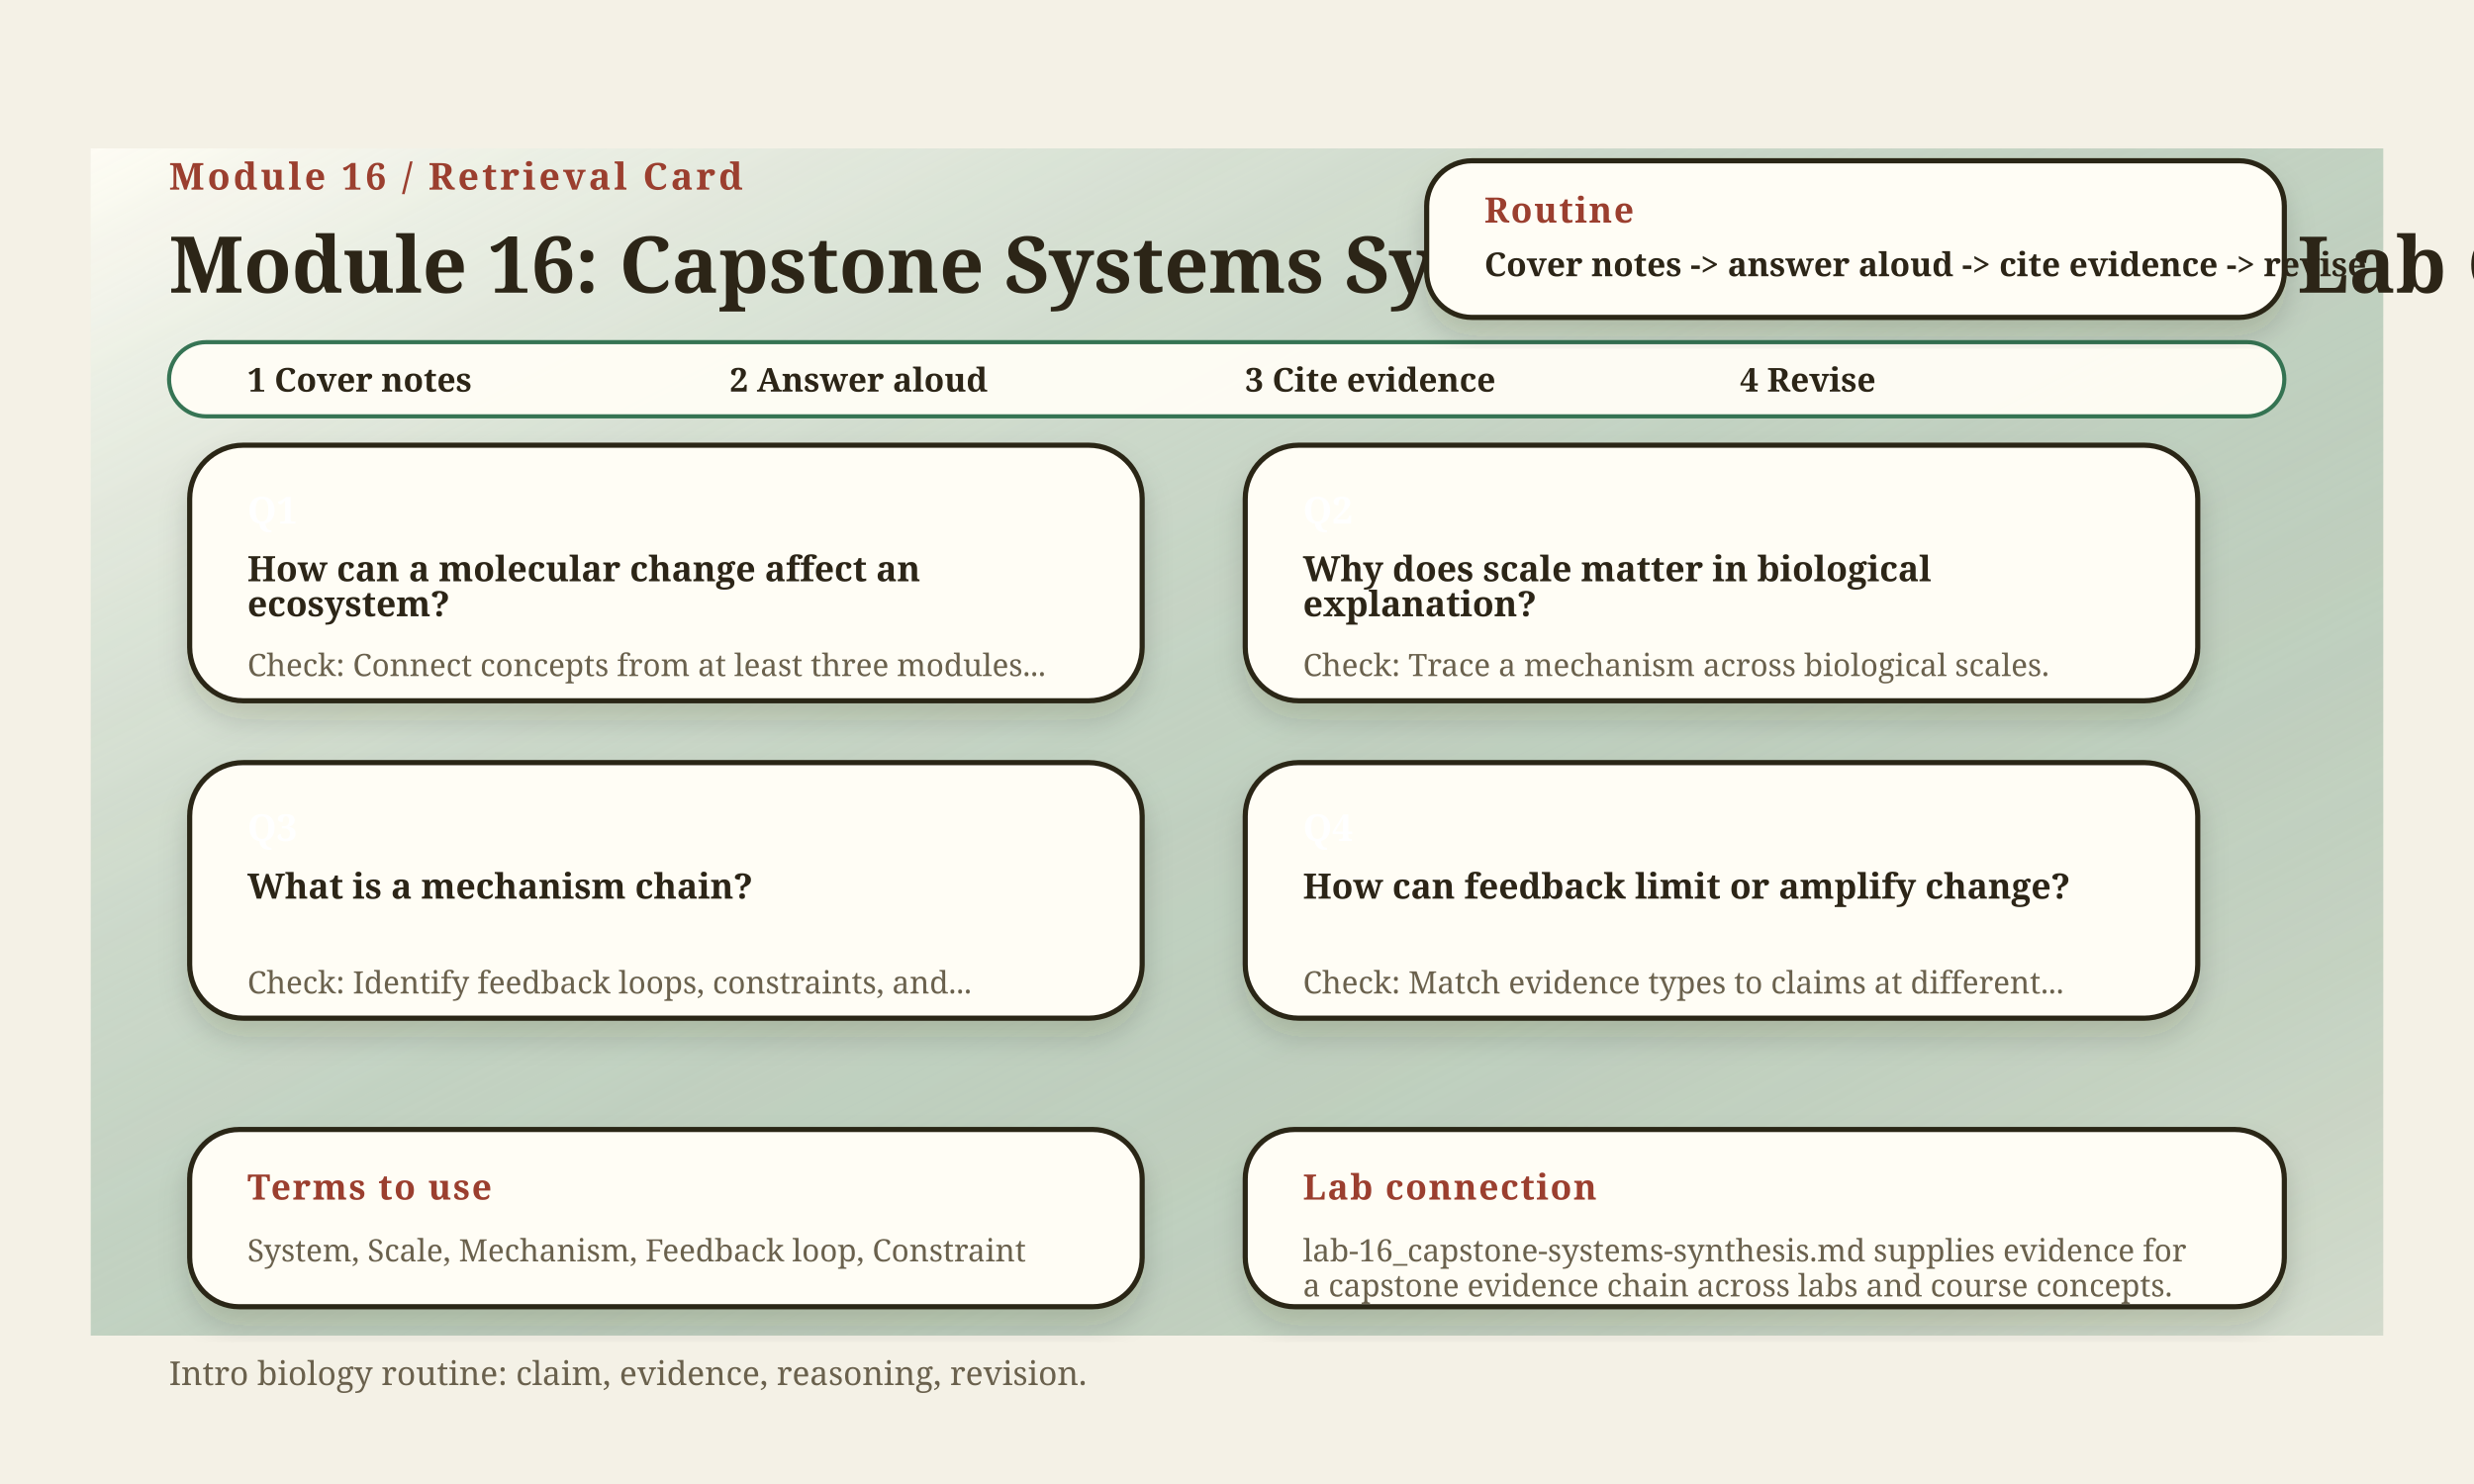
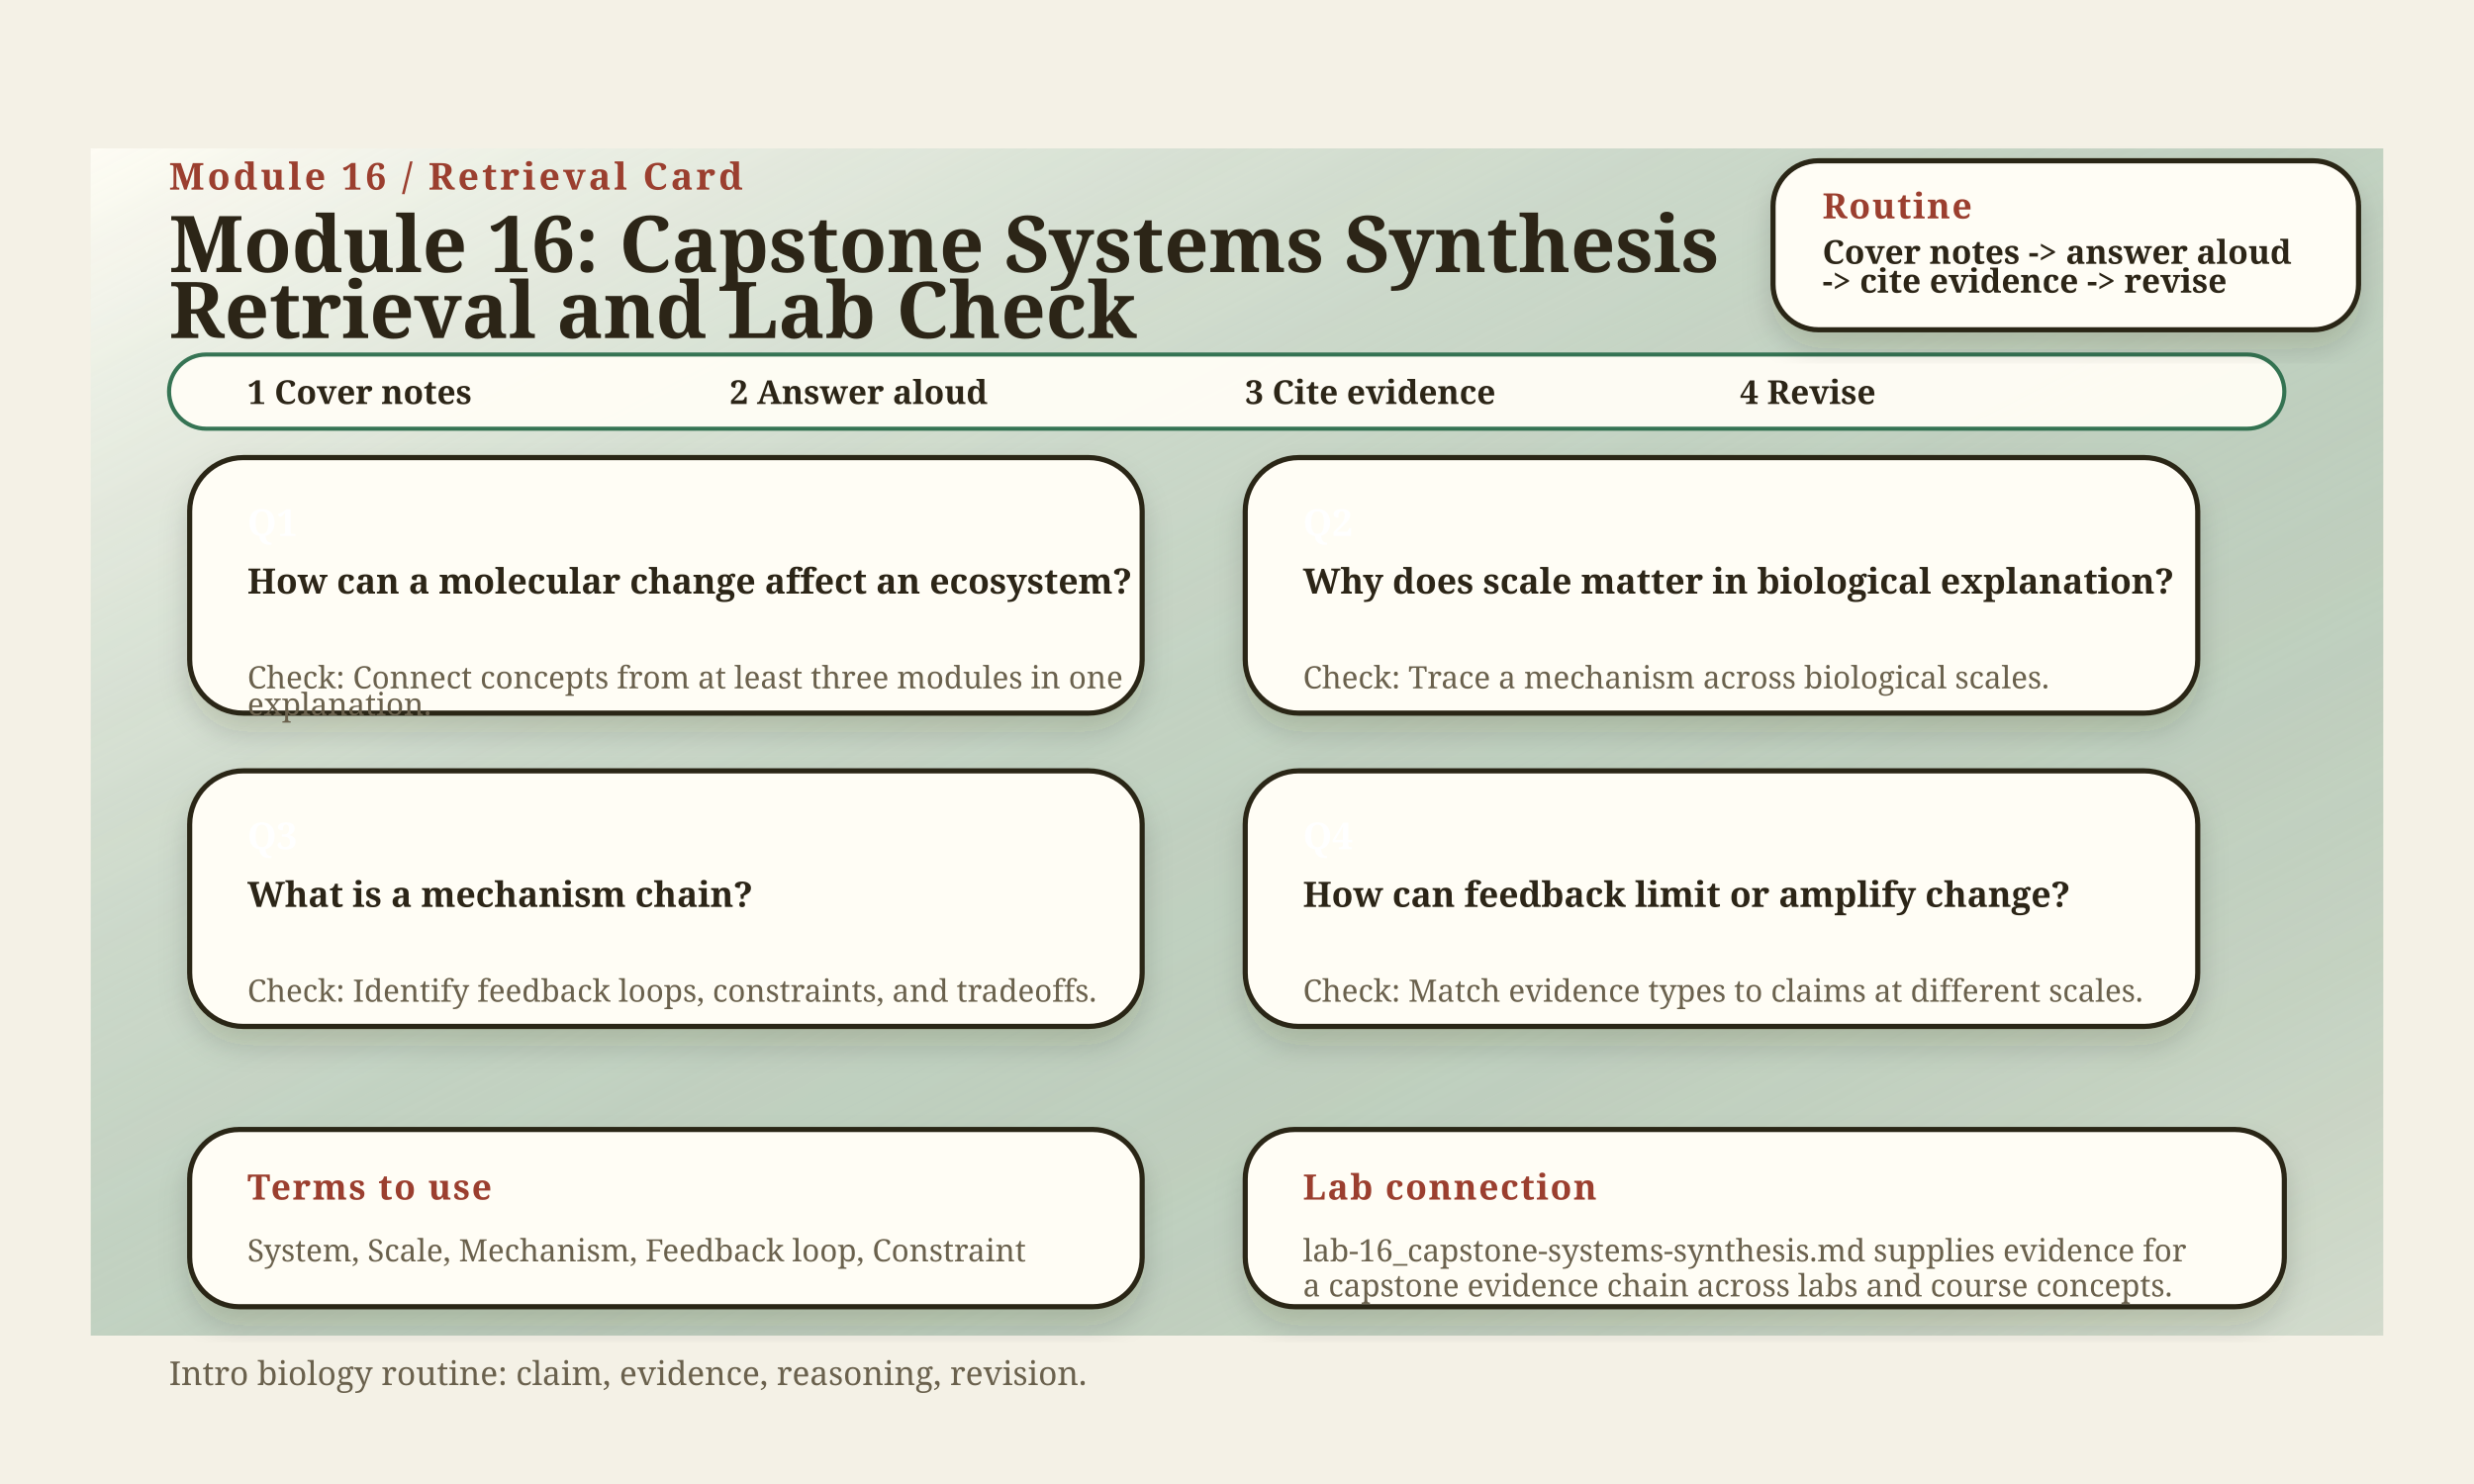
<svg xmlns="http://www.w3.org/2000/svg" width="1200" height="720" viewBox="0 0 1200 720" role="img" aria-label="Module 16: Capstone Systems Synthesis Retrieval and Lab Check">
  <style>
    .bg { fill: #f4f1e6; }
    .halo { fill: url(#wash); opacity: 0.92; }
    .frame { fill: #fffdf5; stroke: #2c2517; stroke-width: 3; }
    .eyebrow { fill: #9b3f2f; font: 800 18px Georgia, serif; letter-spacing: 1.5px; text-transform: uppercase; }
    .title-text { fill: #2c2517; font: 800 38px Georgia, serif; }
    .footer { fill: #6a614d; font: 16px Georgia, serif; }
    .claim-card, .side-card, .feedback-card, .prompt-card, .routine-card, .stage-card-bg { fill: #fffdf5; stroke: #2c2517; stroke-width: 2.5; filter: url(#shadow); }
    .claim-kicker, .card-kicker { fill: #9b3f2f; font: 800 17px Georgia, serif; letter-spacing: 0.8px; text-transform: uppercase; }
    .claim-text { fill: #2c2517; font: 700 25px Georgia, serif; }
    .node { fill: #fffdf5; stroke: #2f6f4e; stroke-width: 3; filter: url(#shadow); }
    .node-claim { stroke: #9b3f2f; }
    .node-mechanism { stroke: #2f6f4e; }
    .node-evidence { stroke: #567d46; }
    .node-vocabulary { stroke: #8067a9; }
    .node-application { stroke: #b26b2f; }
    .node-revision { stroke: #8a4351; }
    .cluster-pill { stroke: none; opacity: 0.92; }
    .cluster-claim { fill: #9b3f2f; }
    .cluster-mechanism { fill: #2f6f4e; }
    .cluster-evidence { fill: #6d9c57; }
    .cluster-vocabulary { fill: #9b83c6; }
    .cluster-application { fill: #d28942; }
    .cluster-revision { fill: #b85d70; }
    .cluster-label, .legend-text { fill: white; font: 800 11px Georgia, serif; letter-spacing: 1px; text-transform: uppercase; }
    .node-label { fill: #2c2517; font: 800 20px Georgia, serif; }
    .node-detail { fill: #6a614d; font: 14px Georgia, serif; }
    .edge { stroke: #9b3f2f; stroke-width: 4; stroke-linecap: round; opacity: 0.72; marker-end: url(#arrowhead); }
-     .edge-label { fill: #9b3f2f; font: 700 13px Georgia, serif; text-anchor: middle; paint-order: stroke; stroke: #f4f1e6; stroke-width: 4; }
+     .edge-label { fill: #9b3f2f; font: 700 12px Georgia, serif; text-anchor: middle; paint-order: stroke; stroke: #f4f1e6; stroke-width: 5; }
    .stage-dot { fill: #2f6f4e; }
    .stage-num { fill: white; font: 900 18px Georgia, serif; }
    .stage-label { fill: #2c2517; font: 800 18px Georgia, serif; }
    .stage-detail, .mini-text, .check-text { fill: #6a614d; font: 15px Georgia, serif; }
    .arrow { fill: none; stroke: #2f6f4e; stroke-width: 5; stroke-linecap: round; marker-end: url(#arrowhead); }
    .prompt-text { fill: #2c2517; font: 700 17px Georgia, serif; }
    .routine-text { fill: #2c2517; font: 700 16px Georgia, serif; }
    .retrieval-step-strip { fill: #fffdf5; stroke: #2f6f4e; stroke-width: 2; opacity: 0.96; }
    .palette-high-design { fill: #9b3f2f; }
    @media print { .claim-card, .side-card, .feedback-card, .prompt-card, .routine-card, .node, .stage-card-bg { filter: none; } }
    </style>
  <defs>
    <linearGradient id="wash" x1="0" x2="1" y1="0" y2="1">
      <stop offset="0" stop-color="#fffdf5" />
      <stop offset="1" stop-color="#2f6f4e" stop-opacity="0.18" />
    </linearGradient>
    <filter id="shadow" x="-20%" y="-20%" width="140%" height="140%">
      <feDropShadow dx="0" dy="8" stdDeviation="7" flood-color="#2c2517" flood-opacity="0.16" />
    </filter>
    <marker id="arrowhead" markerWidth="12" markerHeight="8" refX="11" refY="4" orient="auto">
      <polygon points="0 0, 12 4, 0 8" fill="#2f6f4e" />
    </marker>
  </defs>
  <rect class="bg" width="1200" height="720" />
  <path class="halo" d="M44 72 H1156 V648 H44 Z" />
  <text x="82" y="92" class="eyebrow">Module 16 / Retrieval Card</text>
-   <text x="82" y="142" class="title-text">Module 16: Capstone Systems Synthesis Retrieval and Lab Check</text>
-   <rect x="82" y="166" width="1026" height="36" rx="18" class="retrieval-step-strip" />
-   <text x="120" y="190" class="routine-text">1 Cover notes</text>
-   <text x="354" y="190" class="routine-text">2 Answer aloud</text>
-   <text x="604" y="190" class="routine-text">3 Cite evidence</text>
-   <text x="844" y="190" class="routine-text">4 Revise</text>
-   <rect x="692" y="78" width="416" height="76" rx="22" class="routine-card" />
-   <text x="720" y="108" class="card-kicker">Routine</text>
-   <text x="720" y="134" class="routine-text">Cover notes -&gt; answer aloud -&gt; cite evidence -&gt; revise</text>
-   <rect x="92" y="216" width="462" height="124" rx="26" class="prompt-card" />
-   <text x="120" y="254" class="stage-num">Q1</text>
-   <text x="120.0" y="282.0" class="prompt-text">
-     <tspan x="120.0" dy="0">How can a molecular change affect an</tspan>
-     <tspan x="120.0" dy="17">ecosystem?</tspan>
+   <text x="82.0" y="132.0" class="title-text">
+     <tspan x="82.0" dy="0">Module 16: Capstone Systems Synthesis</tspan>
+     <tspan x="82.0" dy="32">Retrieval and Lab Check</tspan>
  </text>
-   <text x="120.0" y="328.0" class="check-text">
-     <tspan x="120.0" dy="0">Check: Connect concepts from at least three modules...</tspan>
+   <rect x="82" y="172" width="1026" height="36" rx="18" class="retrieval-step-strip" />
+   <text x="120" y="196" class="routine-text">1 Cover notes</text>
+   <text x="354" y="196" class="routine-text">2 Answer aloud</text>
+   <text x="604" y="196" class="routine-text">3 Cite evidence</text>
+   <text x="844" y="196" class="routine-text">4 Revise</text>
+   <rect x="860" y="78" width="284" height="82" rx="22" class="routine-card" />
+   <text x="884" y="106" class="card-kicker">Routine</text>
+   <text x="884.0" y="128.0" class="routine-text">
+     <tspan x="884.0" dy="0">Cover notes -&gt; answer aloud</tspan>
+     <tspan x="884.0" dy="14">-&gt; cite evidence -&gt; revise</tspan>
  </text>
-   <rect x="604" y="216" width="462" height="124" rx="26" class="prompt-card" />
-   <text x="632" y="254" class="stage-num">Q2</text>
-   <text x="632.0" y="282.0" class="prompt-text">
-     <tspan x="632.0" dy="0">Why does scale matter in biological</tspan>
-     <tspan x="632.0" dy="17">explanation?</tspan>
+   <rect x="92" y="222" width="462" height="124" rx="26" class="prompt-card" />
+   <text x="120" y="260" class="stage-num">Q1</text>
+   <text x="120.0" y="288.0" class="prompt-text">
+     <tspan x="120.0" dy="0">How can a molecular change affect an ecosystem?</tspan>
  </text>
-   <text x="632.0" y="328.0" class="check-text">
+   <text x="120.0" y="334.0" class="check-text">
+     <tspan x="120.0" dy="0">Check: Connect concepts from at least three modules in one</tspan>
+     <tspan x="120.0" dy="13">explanation.</tspan>
+   </text>
+   <rect x="604" y="222" width="462" height="124" rx="26" class="prompt-card" />
+   <text x="632" y="260" class="stage-num">Q2</text>
+   <text x="632.0" y="288.0" class="prompt-text">
+     <tspan x="632.0" dy="0">Why does scale matter in biological explanation?</tspan>
+   </text>
+   <text x="632.0" y="334.0" class="check-text">
    <tspan x="632.0" dy="0">Check: Trace a mechanism across biological scales.</tspan>
  </text>
-   <rect x="92" y="370" width="462" height="124" rx="26" class="prompt-card" />
-   <text x="120" y="408" class="stage-num">Q3</text>
-   <text x="120.0" y="436.0" class="prompt-text">
+   <rect x="92" y="374" width="462" height="124" rx="26" class="prompt-card" />
+   <text x="120" y="412" class="stage-num">Q3</text>
+   <text x="120.0" y="440.0" class="prompt-text">
    <tspan x="120.0" dy="0">What is a mechanism chain?</tspan>
  </text>
-   <text x="120.0" y="482.0" class="check-text">
-     <tspan x="120.0" dy="0">Check: Identify feedback loops, constraints, and...</tspan>
+   <text x="120.0" y="486.0" class="check-text">
+     <tspan x="120.0" dy="0">Check: Identify feedback loops, constraints, and tradeoffs.</tspan>
  </text>
-   <rect x="604" y="370" width="462" height="124" rx="26" class="prompt-card" />
-   <text x="632" y="408" class="stage-num">Q4</text>
-   <text x="632.0" y="436.0" class="prompt-text">
+   <rect x="604" y="374" width="462" height="124" rx="26" class="prompt-card" />
+   <text x="632" y="412" class="stage-num">Q4</text>
+   <text x="632.0" y="440.0" class="prompt-text">
    <tspan x="632.0" dy="0">How can feedback limit or amplify change?</tspan>
  </text>
-   <text x="632.0" y="482.0" class="check-text">
-     <tspan x="632.0" dy="0">Check: Match evidence types to claims at different...</tspan>
+   <text x="632.0" y="486.0" class="check-text">
+     <tspan x="632.0" dy="0">Check: Match evidence types to claims at different scales.</tspan>
  </text>
  <rect x="92" y="548" width="462" height="86" rx="24" class="side-card" />
  <text x="120" y="582" class="card-kicker">Terms to use</text>
  <text x="120.0" y="612.0" class="mini-text">
    <tspan x="120.0" dy="0">System, Scale, Mechanism, Feedback loop, Constraint</tspan>
  </text>
  <rect x="604" y="548" width="504" height="86" rx="24" class="side-card" />
  <text x="632" y="582" class="card-kicker">Lab connection</text>
  <text x="632.0" y="612.0" class="mini-text">
    <tspan x="632.0" dy="0">lab-16_capstone-systems-synthesis.md supplies evidence for</tspan>
    <tspan x="632.0" dy="17">a capstone evidence chain across labs and course concepts.</tspan>
  </text>
  <text x="82" y="672" class="footer">Intro biology routine: claim, evidence, reasoning, revision.</text>
</svg>
